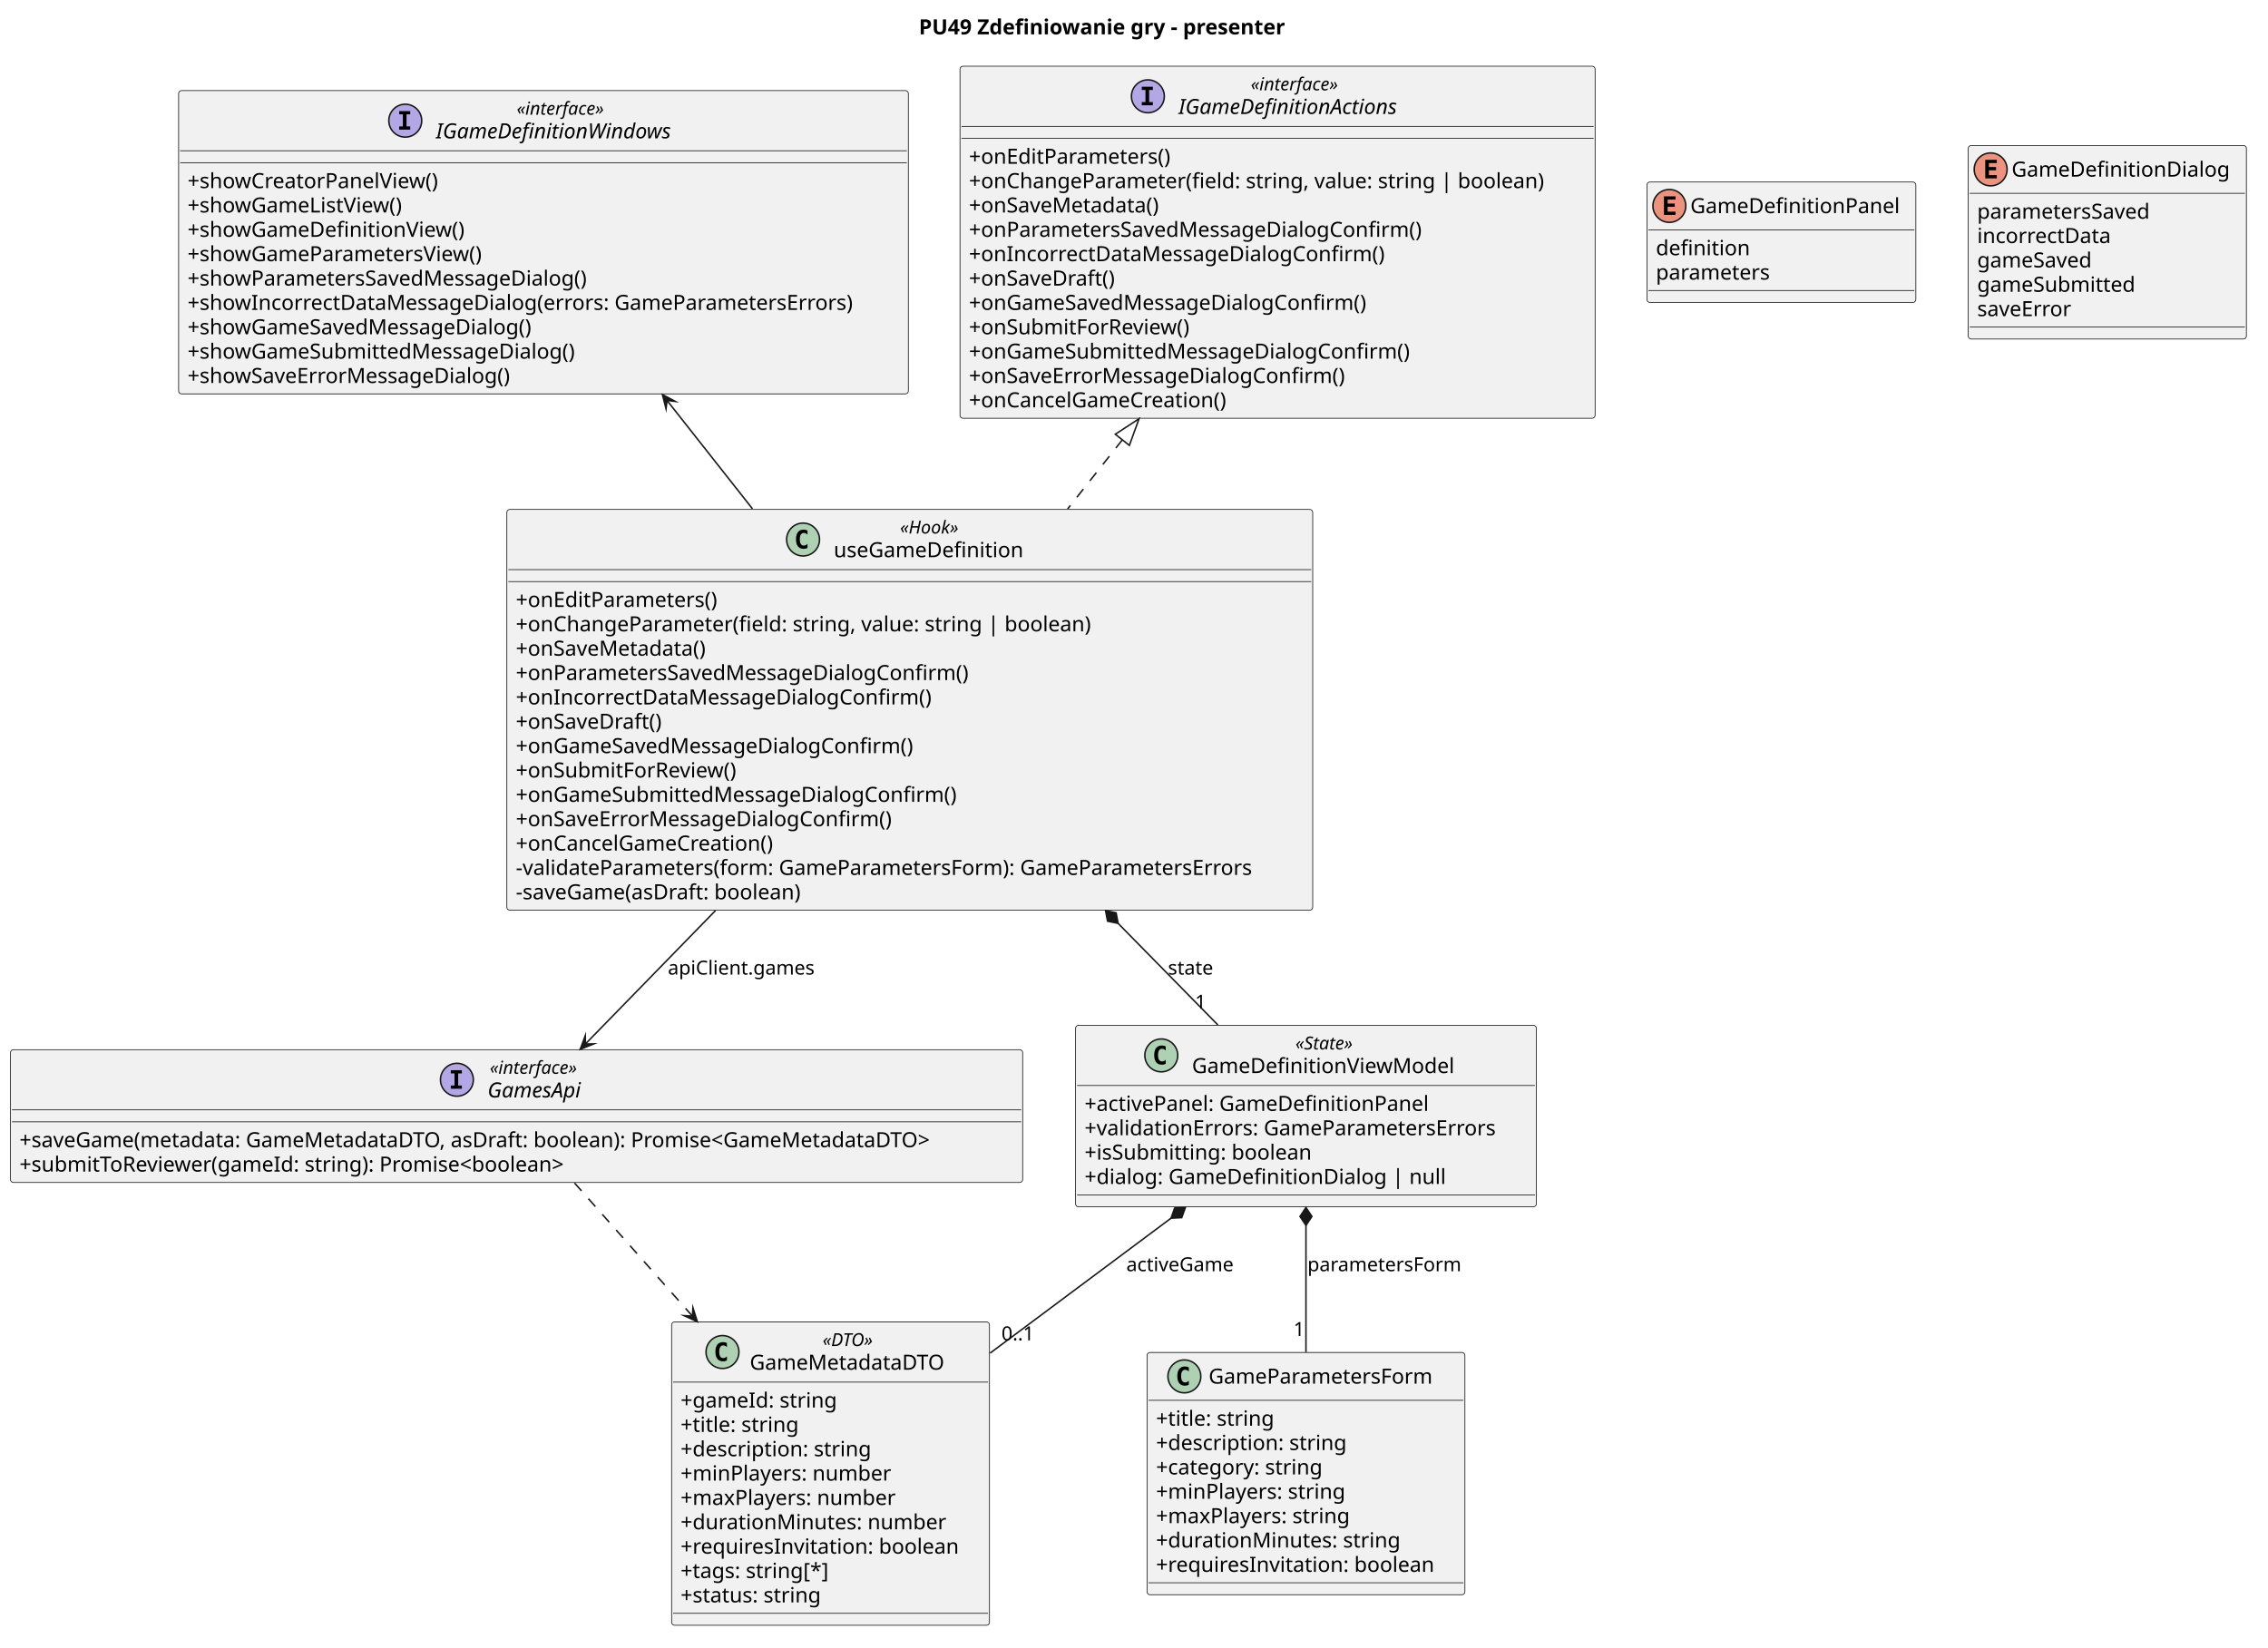
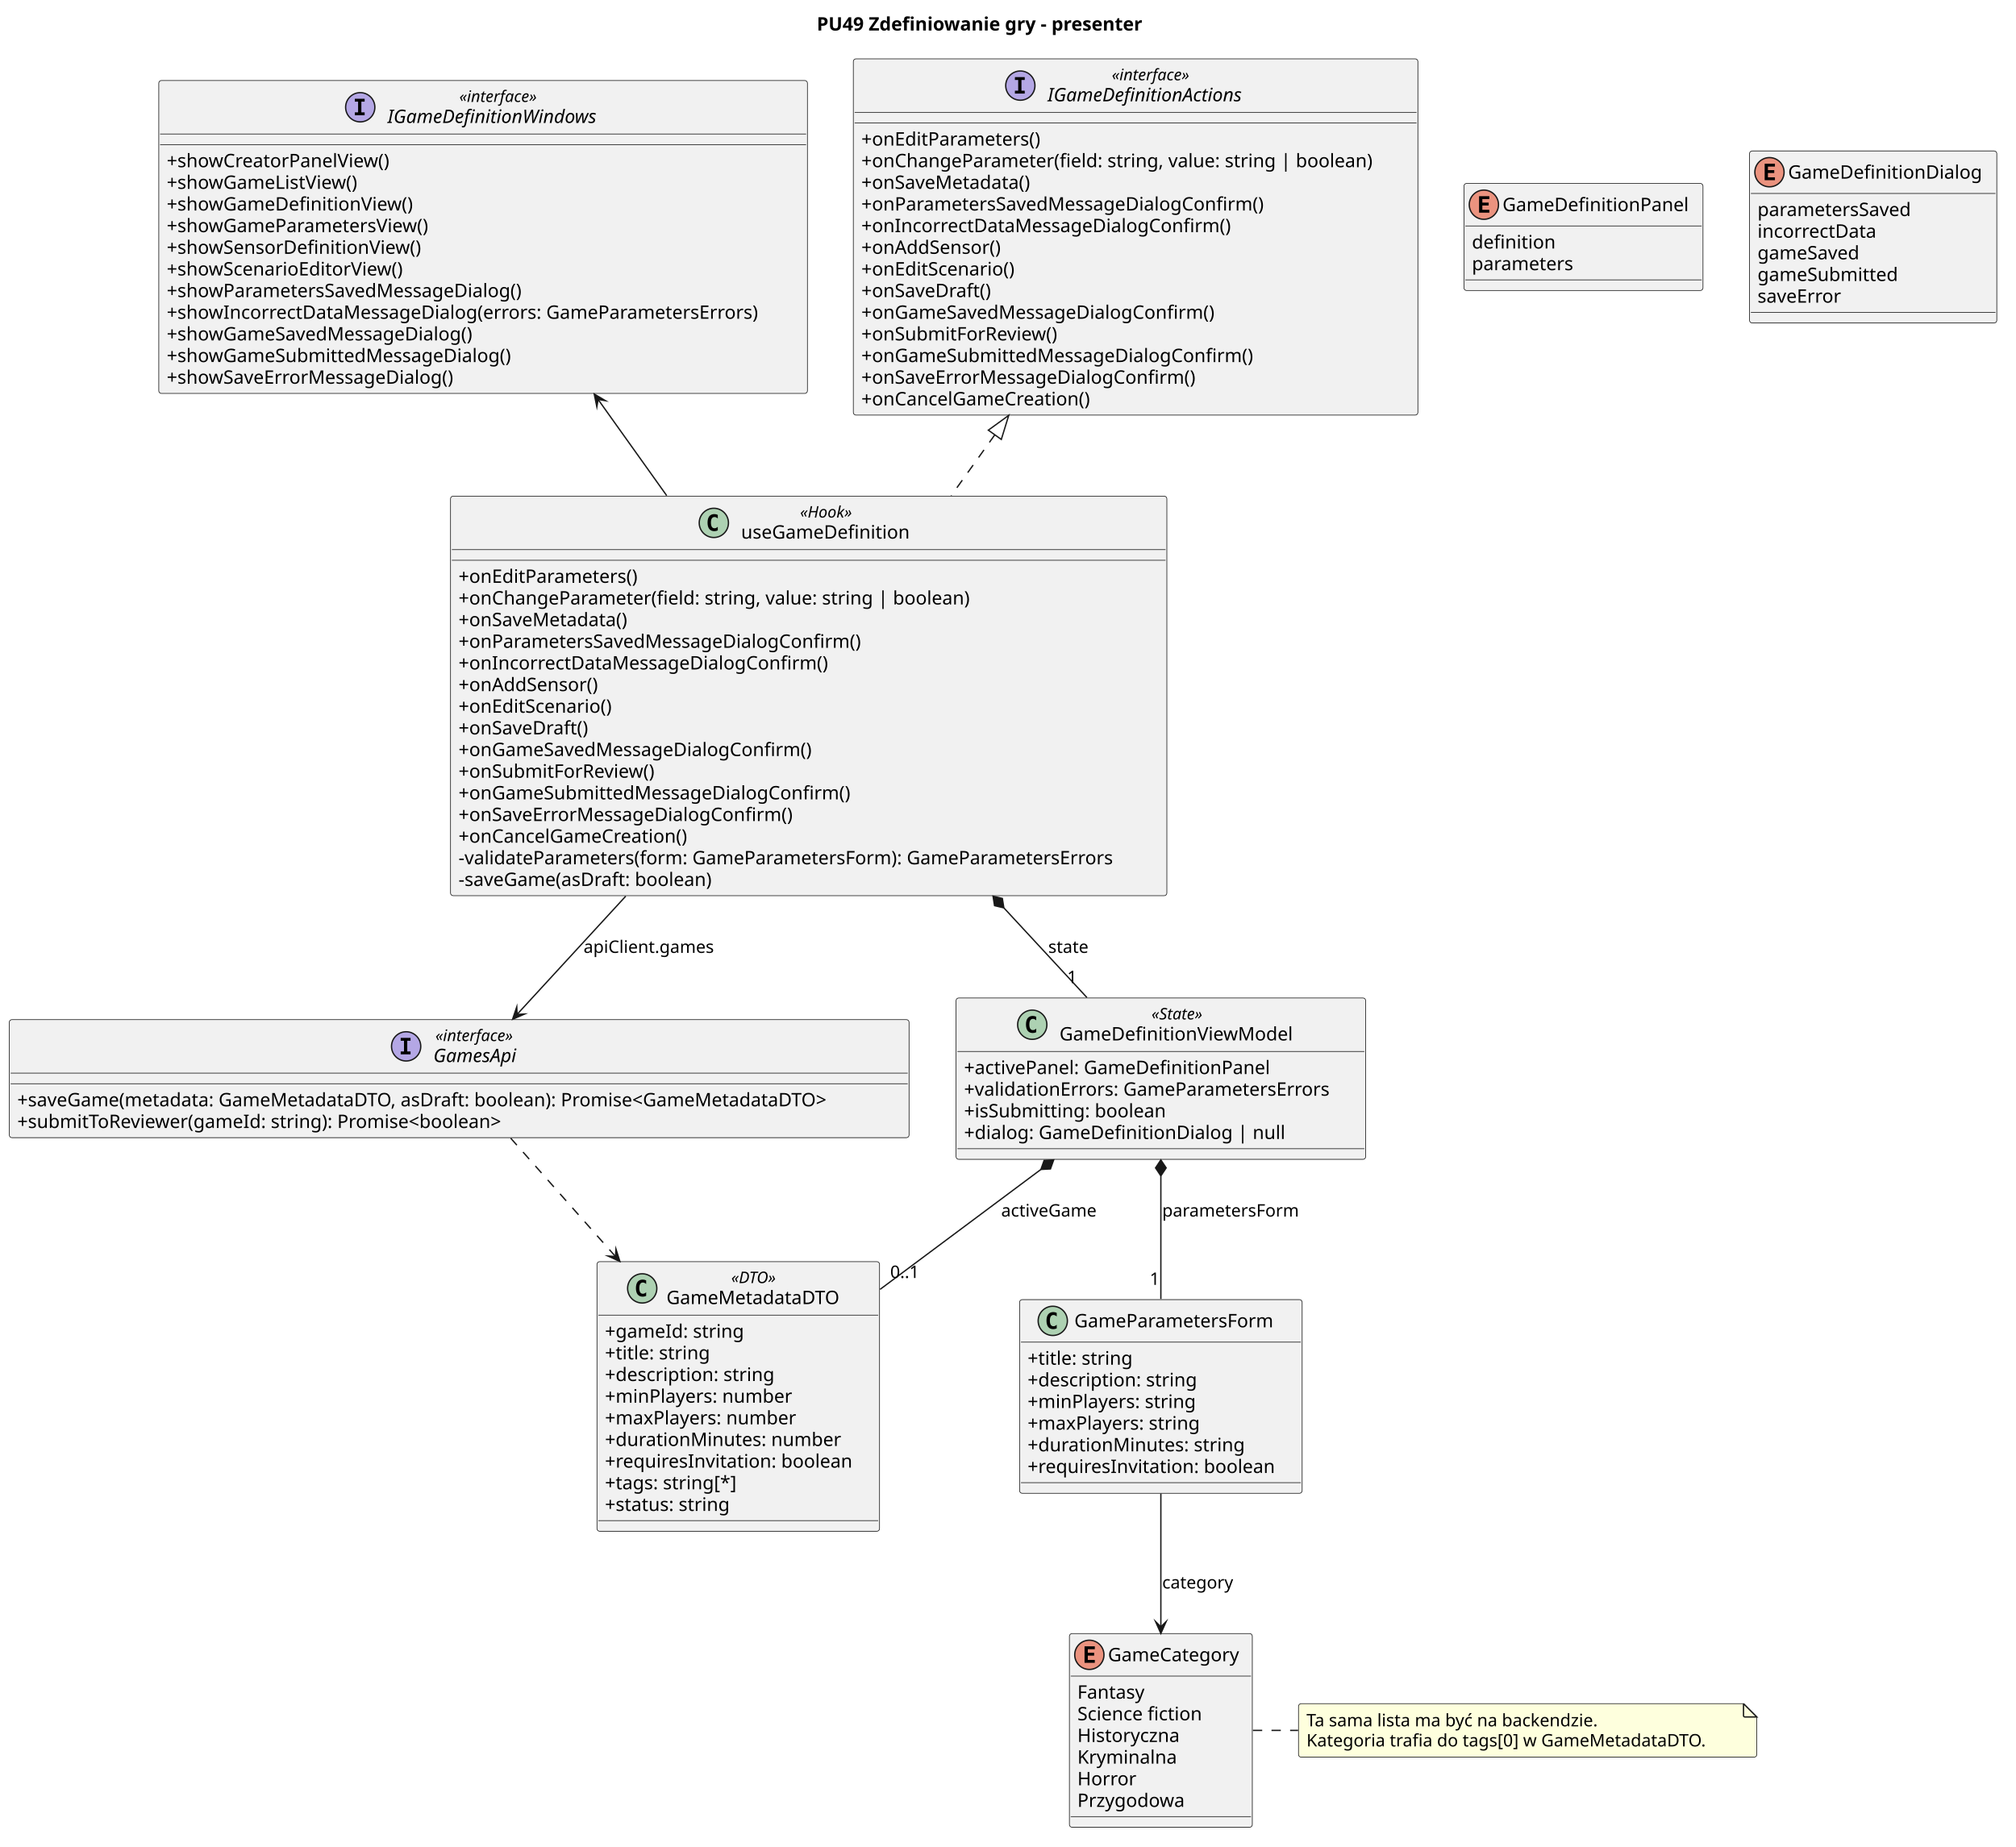
- <svg xmlns="http://www.w3.org/2000/svg" version="1.1" data-diagram-type="CLASS" style="width:1517px;height:1102px;background:#FFFFFF;" width="1517px" height="1102px" viewBox="0 0 1517 1102" zoomAndPan="magnify" preserveAspectRatio="none" contentStyleType="text/css">
+ <svg xmlns="http://www.w3.org/2000/svg" version="1.1" data-diagram-type="CLASS" style="width:1517px;height:1390px;background:#FFFFFF;" width="1517px" height="1390px" viewBox="0 0 1517 1390" zoomAndPan="magnify" preserveAspectRatio="none" contentStyleType="text/css">
  <defs />
  <g font-family="sans-serif" lengthAdjust="spacing">
    <g class="title" data-source-line="10">
      <text x="614.596" y="22.995" fill="#000" font-size="14" textLength="281.36" font-weight="700">PU49 Zdefiniowanie gry - presenter</text>
    </g>
    <g class="entity" data-qualified-name="useGameDefinition" id="ent0001" data-source-line="12">
-       <rect x="339.01" y="340.827" width="539.03" height="268.125" fill="#F1F1F1" style="stroke:#181818;stroke-width:0.5;" rx="2" ry="2" />
-       <ellipse cx="537.15" cy="360.96" rx="11" ry="11" fill="#ADD1B2" style="stroke:#181818;stroke-width:1;" />
-       <path d="M540.118,366.6 Q539.54,366.897 538.9,367.038 Q538.259,367.194 537.556,367.194 Q535.056,367.194 533.728,365.553 Q532.415,363.897 532.415,360.772 Q532.415,357.647 533.728,355.991 Q535.056,354.335 537.556,354.335 Q538.259,354.335 538.9,354.491 Q539.556,354.647 540.118,354.944 L540.118,357.663 Q539.493,357.085 538.9,356.819 Q538.306,356.538 537.681,356.538 Q536.337,356.538 535.65,357.616 Q534.962,358.678 534.962,360.772 Q534.962,362.866 535.65,363.944 Q536.337,365.007 537.681,365.007 Q538.306,365.007 538.9,364.741 Q539.493,364.46 540.118,363.882 L540.118,366.6 Z " fill="#000" />
-       <text x="602.041" y="356.966" fill="#000" font-size="12" textLength="45.469" font-style="italic">«Hook»</text>
-       <text x="557.65" y="372.791" fill="#000" font-size="14" textLength="134.251">useGameDefinition</text>
-       <line x1="340.01" y1="381.093" x2="877.04" y2="381.093" style="stroke:#181818;stroke-width:0.5;" />
-       <line x1="340.01" y1="389.093" x2="877.04" y2="389.093" style="stroke:#181818;stroke-width:0.5;" />
-       <text x="345.01" y="406.088" fill="#000" font-size="14" textLength="147.964">+onEditParameters()</text>
-       <text x="345.01" y="422.384" fill="#000" font-size="14" textLength="412.809">+onChangeParameter(field: string, value: string | boolean)</text>
-       <text x="345.01" y="438.681" fill="#000" font-size="14" textLength="140.752">+onSaveMetadata()</text>
-       <text x="345.01" y="454.978" fill="#000" font-size="14" textLength="325.479">+onParametersSavedMessageDialogConfirm()</text>
-       <text x="345.01" y="471.275" fill="#000" font-size="14" textLength="297.473">+onIncorrectDataMessageDialogConfirm()</text>
-       <text x="345.01" y="487.572" fill="#000" font-size="14" textLength="109.99">+onSaveDraft()</text>
-       <text x="345.01" y="503.869" fill="#000" font-size="14" textLength="286.398">+onGameSavedMessageDialogConfirm()</text>
-       <text x="345.01" y="520.166" fill="#000" font-size="14" textLength="162.709">+onSubmitForReview()</text>
-       <text x="345.01" y="536.463" fill="#000" font-size="14" textLength="315.8">+onGameSubmittedMessageDialogConfirm()</text>
-       <text x="345.01" y="552.759" fill="#000" font-size="14" textLength="270.512">+onSaveErrorMessageDialogConfirm()</text>
-       <text x="345.01" y="569.056" fill="#000" font-size="14" textLength="188.74">+onCancelGameCreation()</text>
-       <text x="345.01" y="585.353" fill="#000" font-size="14" textLength="527.03">-validateParameters(form: GameParametersForm): GameParametersErrors</text>
-       <text x="345.01" y="601.65" fill="#000" font-size="14" textLength="206.972">-saveGame(asDraft: boolean)</text>
-     </g>
-     <g class="entity" data-qualified-name="IGameDefinitionActions" id="ent0002" data-source-line="28">
-       <rect x="642.12" y="44.297" width="424.809" height="235.531" fill="#F1F1F1" style="stroke:#181818;stroke-width:0.5;" rx="2" ry="2" />
+       <rect x="339.01" y="373.427" width="539.03" height="300.719" fill="#F1F1F1" style="stroke:#181818;stroke-width:0.5;" rx="2" ry="2" />
+       <ellipse cx="537.15" cy="393.56" rx="11" ry="11" fill="#ADD1B2" style="stroke:#181818;stroke-width:1;" />
+       <path d="M540.118,399.2 Q539.54,399.497 538.9,399.638 Q538.259,399.794 537.556,399.794 Q535.056,399.794 533.728,398.153 Q532.415,396.497 532.415,393.372 Q532.415,390.247 533.728,388.591 Q535.056,386.935 537.556,386.935 Q538.259,386.935 538.9,387.091 Q539.556,387.247 540.118,387.544 L540.118,390.263 Q539.493,389.685 538.9,389.419 Q538.306,389.138 537.681,389.138 Q536.337,389.138 535.65,390.216 Q534.962,391.278 534.962,393.372 Q534.962,395.466 535.65,396.544 Q536.337,397.607 537.681,397.607 Q538.306,397.607 538.9,397.341 Q539.493,397.06 540.118,396.482 L540.118,399.2 Z " fill="#000" />
+       <text x="602.041" y="389.566" fill="#000" font-size="12" textLength="45.469" font-style="italic">«Hook»</text>
+       <text x="557.65" y="405.391" fill="#000" font-size="14" textLength="134.251">useGameDefinition</text>
+       <line x1="340.01" y1="413.693" x2="877.04" y2="413.693" style="stroke:#181818;stroke-width:0.5;" />
+       <line x1="340.01" y1="421.693" x2="877.04" y2="421.693" style="stroke:#181818;stroke-width:0.5;" />
+       <text x="345.01" y="438.688" fill="#000" font-size="14" textLength="147.964">+onEditParameters()</text>
+       <text x="345.01" y="454.984" fill="#000" font-size="14" textLength="412.809">+onChangeParameter(field: string, value: string | boolean)</text>
+       <text x="345.01" y="471.281" fill="#000" font-size="14" textLength="140.752">+onSaveMetadata()</text>
+       <text x="345.01" y="487.578" fill="#000" font-size="14" textLength="325.479">+onParametersSavedMessageDialogConfirm()</text>
+       <text x="345.01" y="503.875" fill="#000" font-size="14" textLength="297.473">+onIncorrectDataMessageDialogConfirm()</text>
+       <text x="345.01" y="520.172" fill="#000" font-size="14" textLength="115.432">+onAddSensor()</text>
+       <text x="345.01" y="536.469" fill="#000" font-size="14" textLength="128.064">+onEditScenario()</text>
+       <text x="345.01" y="552.766" fill="#000" font-size="14" textLength="109.99">+onSaveDraft()</text>
+       <text x="345.01" y="569.063" fill="#000" font-size="14" textLength="286.398">+onGameSavedMessageDialogConfirm()</text>
+       <text x="345.01" y="585.359" fill="#000" font-size="14" textLength="162.709">+onSubmitForReview()</text>
+       <text x="345.01" y="601.656" fill="#000" font-size="14" textLength="315.8">+onGameSubmittedMessageDialogConfirm()</text>
+       <text x="345.01" y="617.953" fill="#000" font-size="14" textLength="270.512">+onSaveErrorMessageDialogConfirm()</text>
+       <text x="345.01" y="634.25" fill="#000" font-size="14" textLength="188.74">+onCancelGameCreation()</text>
+       <text x="345.01" y="650.547" fill="#000" font-size="14" textLength="527.03">-validateParameters(form: GameParametersForm): GameParametersErrors</text>
+       <text x="345.01" y="666.844" fill="#000" font-size="14" textLength="206.972">-saveGame(asDraft: boolean)</text>
+     </g>
+     <g class="entity" data-qualified-name="IGameDefinitionActions" id="ent0002" data-source-line="30">
+       <rect x="642.12" y="44.297" width="424.809" height="268.125" fill="#F1F1F1" style="stroke:#181818;stroke-width:0.5;" rx="2" ry="2" />
      <ellipse cx="767.782" cy="64.43" rx="11" ry="11" fill="#B4A7E5" style="stroke:#181818;stroke-width:1;" />
      <path d="M763.703,60.195 L763.703,58.039 L771.094,58.039 L771.094,60.195 L768.625,60.195 L768.625,68.273 L771.094,68.273 L771.094,70.43 L763.703,70.43 L763.703,68.273 L766.172,68.273 L766.172,60.195 L763.703,60.195 Z " fill="#000" />
      <text x="836.608" y="60.436" fill="#000" font-size="12" textLength="68.332" font-style="italic">«interface»</text>
      <text x="788.282" y="76.261" fill="#000" font-size="14" textLength="164.985" font-style="italic">IGameDefinitionActions</text>
      <line x1="643.12" y1="84.563" x2="1065.929" y2="84.563" style="stroke:#181818;stroke-width:0.5;" />
      <line x1="643.12" y1="92.563" x2="1065.929" y2="92.563" style="stroke:#181818;stroke-width:0.5;" />
      <text x="648.12" y="109.558" fill="#000" font-size="14" textLength="147.964">+onEditParameters()</text>
      <text x="648.12" y="125.854" fill="#000" font-size="14" textLength="412.809">+onChangeParameter(field: string, value: string | boolean)</text>
      <text x="648.12" y="142.151" fill="#000" font-size="14" textLength="140.752">+onSaveMetadata()</text>
      <text x="648.12" y="158.448" fill="#000" font-size="14" textLength="325.479">+onParametersSavedMessageDialogConfirm()</text>
      <text x="648.12" y="174.745" fill="#000" font-size="14" textLength="297.473">+onIncorrectDataMessageDialogConfirm()</text>
-       <text x="648.12" y="191.042" fill="#000" font-size="14" textLength="109.99">+onSaveDraft()</text>
-       <text x="648.12" y="207.339" fill="#000" font-size="14" textLength="286.398">+onGameSavedMessageDialogConfirm()</text>
-       <text x="648.12" y="223.636" fill="#000" font-size="14" textLength="162.709">+onSubmitForReview()</text>
-       <text x="648.12" y="239.933" fill="#000" font-size="14" textLength="315.8">+onGameSubmittedMessageDialogConfirm()</text>
-       <text x="648.12" y="256.229" fill="#000" font-size="14" textLength="270.512">+onSaveErrorMessageDialogConfirm()</text>
-       <text x="648.12" y="272.526" fill="#000" font-size="14" textLength="188.74">+onCancelGameCreation()</text>
-     </g>
-     <g class="entity" data-qualified-name="IGameDefinitionWindows" id="ent0003" data-source-line="42">
-       <rect x="119.47" y="60.597" width="488.109" height="202.938" fill="#F1F1F1" style="stroke:#181818;stroke-width:0.5;" rx="2" ry="2" />
+       <text x="648.12" y="191.042" fill="#000" font-size="14" textLength="115.432">+onAddSensor()</text>
+       <text x="648.12" y="207.339" fill="#000" font-size="14" textLength="128.064">+onEditScenario()</text>
+       <text x="648.12" y="223.636" fill="#000" font-size="14" textLength="109.99">+onSaveDraft()</text>
+       <text x="648.12" y="239.933" fill="#000" font-size="14" textLength="286.398">+onGameSavedMessageDialogConfirm()</text>
+       <text x="648.12" y="256.229" fill="#000" font-size="14" textLength="162.709">+onSubmitForReview()</text>
+       <text x="648.12" y="272.526" fill="#000" font-size="14" textLength="315.8">+onGameSubmittedMessageDialogConfirm()</text>
+       <text x="648.12" y="288.823" fill="#000" font-size="14" textLength="270.512">+onSaveErrorMessageDialogConfirm()</text>
+       <text x="648.12" y="305.12" fill="#000" font-size="14" textLength="188.74">+onCancelGameCreation()</text>
+     </g>
+     <g class="entity" data-qualified-name="IGameDefinitionWindows" id="ent0003" data-source-line="46">
+       <rect x="119.47" y="60.597" width="488.109" height="235.531" fill="#F1F1F1" style="stroke:#181818;stroke-width:0.5;" rx="2" ry="2" />
      <ellipse cx="271.074" cy="80.73" rx="11" ry="11" fill="#B4A7E5" style="stroke:#181818;stroke-width:1;" />
      <path d="M266.996,76.495 L266.996,74.339 L274.387,74.339 L274.387,76.495 L271.918,76.495 L271.918,84.573 L274.387,84.573 L274.387,86.73 L266.996,86.73 L266.996,84.573 L269.465,84.573 L269.465,76.495 L266.996,76.495 Z " fill="#000" />
      <text x="345.609" y="76.736" fill="#000" font-size="12" textLength="68.332" font-style="italic">«interface»</text>
      <text x="291.574" y="92.561" fill="#000" font-size="14" textLength="176.401" font-style="italic">IGameDefinitionWindows</text>
      <line x1="120.47" y1="100.862" x2="606.579" y2="100.862" style="stroke:#181818;stroke-width:0.5;" />
      <line x1="120.47" y1="108.862" x2="606.579" y2="108.862" style="stroke:#181818;stroke-width:0.5;" />
      <text x="125.47" y="125.858" fill="#000" font-size="14" textLength="183.299">+showCreatorPanelView()</text>
      <text x="125.47" y="142.154" fill="#000" font-size="14" textLength="158.519">+showGameListView()</text>
      <text x="125.47" y="158.451" fill="#000" font-size="14" textLength="201.838">+showGameDefinitionView()</text>
      <text x="125.47" y="174.748" fill="#000" font-size="14" textLength="214.806">+showGameParametersView()</text>
-       <text x="125.47" y="191.045" fill="#000" font-size="14" textLength="288.798">+showParametersSavedMessageDialog()</text>
-       <text x="125.47" y="207.342" fill="#000" font-size="14" textLength="476.109">+showIncorrectDataMessageDialog(errors: GameParametersErrors)</text>
-       <text x="125.47" y="223.639" fill="#000" font-size="14" textLength="249.717">+showGameSavedMessageDialog()</text>
-       <text x="125.47" y="239.936" fill="#000" font-size="14" textLength="279.118">+showGameSubmittedMessageDialog()</text>
-       <text x="125.47" y="256.233" fill="#000" font-size="14" textLength="233.83">+showSaveErrorMessageDialog()</text>
-     </g>
-     <g class="entity" data-qualified-name="GamesApi" id="ent0004" data-source-line="54">
-       <rect x="7" y="702.257" width="677.048" height="88.859" fill="#F1F1F1" style="stroke:#181818;stroke-width:0.5;" rx="2" ry="2" />
-       <ellipse cx="305.611" cy="722.39" rx="11" ry="11" fill="#B4A7E5" style="stroke:#181818;stroke-width:1;" />
-       <path d="M301.533,718.155 L301.533,715.999 L308.923,715.999 L308.923,718.155 L306.455,718.155 L306.455,726.233 L308.923,726.233 L308.923,728.39 L301.533,728.39 L301.533,726.233 L304.001,726.233 L304.001,718.155 L301.533,718.155 Z " fill="#000" />
-       <text x="327.608" y="718.396" fill="#000" font-size="12" textLength="68.332" font-style="italic">«interface»</text>
-       <text x="326.111" y="734.221" fill="#000" font-size="14" textLength="71.326" font-style="italic">GamesApi</text>
-       <line x1="8" y1="742.523" x2="683.048" y2="742.523" style="stroke:#181818;stroke-width:0.5;" />
-       <line x1="8" y1="750.523" x2="683.048" y2="750.523" style="stroke:#181818;stroke-width:0.5;" />
-       <text x="13" y="767.518" fill="#000" font-size="14" textLength="665.048">+saveGame(metadata: GameMetadataDTO, asDraft: boolean): Promise&lt;GameMetadataDTO&gt;</text>
-       <text x="13" y="783.814" fill="#000" font-size="14" textLength="399.677">+submitToReviewer(gameId: string): Promise&lt;boolean&gt;</text>
-     </g>
-     <g class="entity" data-qualified-name="GameDefinitionViewModel" id="ent0005" data-source-line="59">
-       <rect x="719.42" y="685.957" width="308.208" height="121.453" fill="#F1F1F1" style="stroke:#181818;stroke-width:0.5;" rx="2" ry="2" />
-       <ellipse cx="776.756" cy="706.09" rx="11" ry="11" fill="#ADD1B2" style="stroke:#181818;stroke-width:1;" />
-       <path d="M779.725,711.73 Q779.147,712.027 778.506,712.168 Q777.866,712.324 777.163,712.324 Q774.663,712.324 773.335,710.683 Q772.022,709.027 772.022,705.902 Q772.022,702.777 773.335,701.121 Q774.663,699.465 777.163,699.465 Q777.866,699.465 778.506,699.621 Q779.163,699.777 779.725,700.074 L779.725,702.793 Q779.1,702.215 778.506,701.949 Q777.913,701.668 777.288,701.668 Q775.944,701.668 775.256,702.746 Q774.569,703.808 774.569,705.902 Q774.569,707.996 775.256,709.074 Q775.944,710.137 777.288,710.137 Q777.913,710.137 778.506,709.871 Q779.1,709.59 779.725,709.012 L779.725,711.73 Z " fill="#000" />
-       <text x="866.486" y="702.096" fill="#000" font-size="12" textLength="46.576" font-style="italic">«State»</text>
-       <text x="797.256" y="717.921" fill="#000" font-size="14" textLength="185.035">GameDefinitionViewModel</text>
-       <line x1="720.42" y1="726.223" x2="1026.628" y2="726.223" style="stroke:#181818;stroke-width:0.5;" />
-       <text x="725.42" y="743.218" fill="#000" font-size="14" textLength="249.717">+activePanel: GameDefinitionPanel</text>
-       <text x="725.42" y="759.514" fill="#000" font-size="14" textLength="296.208">+validationErrors: GameParametersErrors</text>
-       <text x="725.42" y="775.811" fill="#000" font-size="14" textLength="164.855">+isSubmitting: boolean</text>
-       <text x="725.42" y="792.108" fill="#000" font-size="14" textLength="256.799">+dialog: GameDefinitionDialog | null</text>
-       <line x1="720.42" y1="799.41" x2="1026.628" y2="799.41" style="stroke:#181818;stroke-width:0.5;" />
-     </g>
-     <g class="entity" data-qualified-name="GameDefinitionPanel" id="ent0006" data-source-line="66">
-       <rect x="1101.59" y="121.767" width="179.868" height="80.594" fill="#F1F1F1" style="stroke:#181818;stroke-width:0.5;" rx="2" ry="2" />
-       <ellipse cx="1116.59" cy="137.767" rx="11" ry="11" fill="#EB937F" style="stroke:#181818;stroke-width:1;" />
-       <path d="M1120.699,143.767 L1112.981,143.767 L1112.981,131.376 L1120.699,131.376 L1120.699,133.532 L1115.434,133.532 L1115.434,136.204 L1120.199,136.204 L1120.199,138.361 L1115.434,138.361 L1115.434,141.611 L1120.699,141.611 L1120.699,143.767 Z " fill="#000" />
-       <text x="1130.59" y="142.614" fill="#000" font-size="14" textLength="147.868">GameDefinitionPanel</text>
-       <line x1="1102.59" y1="153.767" x2="1280.458" y2="153.767" style="stroke:#181818;stroke-width:0.5;" />
-       <text x="1107.59" y="170.762" fill="#000" font-size="14" textLength="65.898">definition</text>
-       <text x="1107.59" y="187.059" fill="#000" font-size="14" textLength="81.204">parameters</text>
-       <line x1="1102.59" y1="194.361" x2="1280.458" y2="194.361" style="stroke:#181818;stroke-width:0.5;" />
-     </g>
-     <g class="entity" data-qualified-name="GameDefinitionDialog" id="ent0007" data-source-line="71">
-       <rect x="1316.49" y="97.327" width="186.062" height="129.484" fill="#F1F1F1" style="stroke:#181818;stroke-width:0.5;" rx="2" ry="2" />
-       <ellipse cx="1331.49" cy="113.327" rx="11" ry="11" fill="#EB937F" style="stroke:#181818;stroke-width:1;" />
-       <path d="M1335.599,119.327 L1327.881,119.327 L1327.881,106.936 L1335.599,106.936 L1335.599,109.092 L1330.334,109.092 L1330.334,111.764 L1335.099,111.764 L1335.099,113.921 L1330.334,113.921 L1330.334,117.171 L1335.599,117.171 L1335.599,119.327 Z " fill="#000" />
-       <text x="1345.49" y="118.174" fill="#000" font-size="14" textLength="154.062">GameDefinitionDialog</text>
-       <line x1="1317.49" y1="129.327" x2="1501.552" y2="129.327" style="stroke:#181818;stroke-width:0.5;" />
-       <text x="1322.49" y="146.322" fill="#000" font-size="14" textLength="124.455">parametersSaved</text>
-       <text x="1322.49" y="162.619" fill="#000" font-size="14" textLength="95.765">incorrectData</text>
-       <text x="1322.49" y="178.916" fill="#000" font-size="14" textLength="82.968">gameSaved</text>
-       <text x="1322.49" y="195.213" fill="#000" font-size="14" textLength="112.369">gameSubmitted</text>
-       <text x="1322.49" y="211.509" fill="#000" font-size="14" textLength="67.45">saveError</text>
-       <line x1="1317.49" y1="218.811" x2="1501.552" y2="218.811" style="stroke:#181818;stroke-width:0.5;" />
-     </g>
-     <g class="entity" data-qualified-name="GameParametersForm" id="ent0008" data-source-line="79">
-       <rect x="767.22" y="904.837" width="212.614" height="162.078" fill="#F1F1F1" style="stroke:#181818;stroke-width:0.5;" rx="2" ry="2" />
-       <ellipse cx="792.194" cy="920.837" rx="11" ry="11" fill="#ADD1B2" style="stroke:#181818;stroke-width:1;" />
-       <path d="M795.163,926.478 Q794.584,926.774 793.944,926.915 Q793.303,927.071 792.6,927.071 Q790.1,927.071 788.772,925.431 Q787.459,923.774 787.459,920.649 Q787.459,917.524 788.772,915.868 Q790.1,914.212 792.6,914.212 Q793.303,914.212 793.944,914.368 Q794.6,914.524 795.163,914.821 L795.163,917.54 Q794.538,916.962 793.944,916.696 Q793.35,916.415 792.725,916.415 Q791.381,916.415 790.694,917.493 Q790.006,918.556 790.006,920.649 Q790.006,922.743 790.694,923.821 Q791.381,924.884 792.725,924.884 Q793.35,924.884 793.944,924.618 Q794.538,924.337 795.163,923.759 L795.163,926.478 Z " fill="#000" />
-       <text x="808.41" y="925.684" fill="#000" font-size="14" textLength="158.45">GameParametersForm</text>
-       <line x1="768.22" y1="936.837" x2="978.834" y2="936.837" style="stroke:#181818;stroke-width:0.5;" />
-       <text x="773.22" y="953.832" fill="#000" font-size="14" textLength="88.457">+title: string</text>
-       <text x="773.22" y="970.129" fill="#000" font-size="14" textLength="138.927">+description: string</text>
-       <text x="773.22" y="986.426" fill="#000" font-size="14" textLength="122.958">+category: string</text>
-       <text x="773.22" y="1002.723" fill="#000" font-size="14" textLength="138.346">+minPlayers: string</text>
-       <text x="773.22" y="1019.019" fill="#000" font-size="14" textLength="142.447">+maxPlayers: string</text>
-       <text x="773.22" y="1035.316" fill="#000" font-size="14" textLength="175.109">+durationMinutes: string</text>
-       <text x="773.22" y="1051.613" fill="#000" font-size="14" textLength="200.614">+requiresInvitation: boolean</text>
-       <line x1="768.22" y1="1058.915" x2="978.834" y2="1058.915" style="stroke:#181818;stroke-width:0.5;" />
-     </g>
-     <g class="entity" data-qualified-name="GameMetadataDTO" id="ent0009" data-source-line="89">
-       <rect x="449.22" y="884.407" width="212.614" height="202.938" fill="#F1F1F1" style="stroke:#181818;stroke-width:0.5;" rx="2" ry="2" />
-       <ellipse cx="483.25" cy="904.54" rx="11" ry="11" fill="#ADD1B2" style="stroke:#181818;stroke-width:1;" />
-       <path d="M486.219,910.18 Q485.641,910.477 485,910.618 Q484.359,910.774 483.656,910.774 Q481.156,910.774 479.828,909.133 Q478.516,907.477 478.516,904.352 Q478.516,901.227 479.828,899.571 Q481.156,897.915 483.656,897.915 Q484.359,897.915 485,898.071 Q485.656,898.227 486.219,898.524 L486.219,901.243 Q485.594,900.665 485,900.399 Q484.406,900.118 483.781,900.118 Q482.438,900.118 481.75,901.196 Q481.063,902.258 481.063,904.352 Q481.063,906.446 481.75,907.524 Q482.438,908.587 483.781,908.587 Q484.406,908.587 485,908.321 Q485.594,908.04 486.219,907.462 L486.219,910.18 Z " fill="#000" />
-       <text x="550.228" y="900.546" fill="#000" font-size="12" textLength="40.828" font-style="italic">«DTO»</text>
-       <text x="501.479" y="916.371" fill="#000" font-size="14" textLength="138.325">GameMetadataDTO</text>
-       <line x1="450.22" y1="924.672" x2="660.834" y2="924.672" style="stroke:#181818;stroke-width:0.5;" />
-       <text x="455.22" y="941.668" fill="#000" font-size="14" textLength="113.818">+gameId: string</text>
-       <text x="455.22" y="957.964" fill="#000" font-size="14" textLength="88.457">+title: string</text>
-       <text x="455.22" y="974.261" fill="#000" font-size="14" textLength="138.927">+description: string</text>
-       <text x="455.22" y="990.558" fill="#000" font-size="14" textLength="152.797">+minPlayers: number</text>
-       <text x="455.22" y="1006.855" fill="#000" font-size="14" textLength="156.898">+maxPlayers: number</text>
-       <text x="455.22" y="1023.152" fill="#000" font-size="14" textLength="189.561">+durationMinutes: number</text>
-       <text x="455.22" y="1039.449" fill="#000" font-size="14" textLength="200.614">+requiresInvitation: boolean</text>
-       <text x="455.22" y="1055.746" fill="#000" font-size="14" textLength="109.259">+tags: string[*]</text>
-       <text x="455.22" y="1072.043" fill="#000" font-size="14" textLength="104.104">+status: string</text>
-       <line x1="450.22" y1="1079.344" x2="660.834" y2="1079.344" style="stroke:#181818;stroke-width:0.5;" />
-     </g>
-     <g class="link" data-entity-1="ent0002" data-entity-2="ent0001" id="lnk11" data-source-line="101" data-link-type="extension">
-       <path d="M750.7,294.252 C735.11,313.952 729.99,320.417 714.1,340.497" style="stroke:#181818;stroke-width:1;stroke-dasharray:7,7;" fill="none" id="IGameDefinitionActions-backto-useGameDefinition" codeLine="101" />
-       <polygon points="761.87,280.137,745.995,290.528,755.405,297.975,761.87,280.137" fill="none" style="stroke:#181818;stroke-width:1;stroke-linejoin:miter;stroke-miterlimit:10;" />
-     </g>
-     <g class="link" data-entity-1="ent0003" data-entity-2="ent0001" id="lnk13" data-source-line="102" data-link-type="dependency">
-       <path d="M446.165,267.914 C465.375,292.284 483.11,314.777 503.29,340.387" style="stroke:#181818;stroke-width:1;" fill="none" id="IGameDefinitionWindows-backto-useGameDefinition" codeLine="102" />
-       <polygon points="443.07,263.987,445.5,273.531,446.165,267.914,451.783,268.579,443.07,263.987" fill="#181818" style="stroke:#181818;stroke-width:1;stroke-linejoin:miter;stroke-miterlimit:10;" />
-     </g>
-     <g class="link" data-entity-1="ent0001" data-entity-2="ent0004" id="lnk14" data-source-line="103" data-link-type="dependency">
-       <path d="M478.56,609.207 C445.82,642.797 416.44,672.926 391.57,698.446" style="stroke:#181818;stroke-width:1;" fill="none" id="useGameDefinition-to-GamesApi" codeLine="103" />
-       <polygon points="388.08,702.027,397.226,698.373,391.57,698.446,391.497,692.79,388.08,702.027" fill="#181818" style="stroke:#181818;stroke-width:1;stroke-linejoin:miter;stroke-miterlimit:10;" />
-       <text x="446.73" y="652.024" fill="#000" font-size="13" textLength="105.25">apiClient.games</text>
-     </g>
-     <g class="link" data-entity-1="ent0001" data-entity-2="ent0005" id="lnk15" data-source-line="104" data-link-type="composition">
-       <path d="M747.878,617.768 C774.218,644.588 792.23,662.927 814.57,685.667" style="stroke:#181818;stroke-width:1;" fill="none" id="useGameDefinition-backto-GameDefinitionViewModel" codeLine="104" />
-       <polygon points="739.47,609.207,740.82,616.29,747.878,617.768,746.528,610.685,739.47,609.207" fill="#181818" style="stroke:#181818;stroke-width:1;stroke-linejoin:miter;stroke-miterlimit:10;" />
-       <text x="781.24" y="652.024" fill="#000" font-size="13" textLength="32.932">state</text>
-       <text x="799.307" y="674.819" fill="#000" font-size="13">1</text>
-     </g>
-     <g class="link" data-entity-1="ent0005" data-entity-2="ent0008" id="lnk16" data-source-line="106" data-link-type="composition">
-       <path d="M873.52,819.847 C873.52,849.217 873.52,872.957 873.52,904.627" style="stroke:#181818;stroke-width:1;" fill="none" id="GameDefinitionViewModel-backto-GameParametersForm" codeLine="106" />
-       <polygon points="873.52,807.847,869.52,813.847,873.52,819.847,877.52,813.847,873.52,807.847" fill="#181818" style="stroke:#181818;stroke-width:1;stroke-linejoin:miter;stroke-miterlimit:10;" />
-       <text x="874.52" y="850.474" fill="#000" font-size="13" textLength="108.843">parametersForm</text>
-       <text x="865.175" y="893.795" fill="#000" font-size="13">1</text>
-     </g>
-     <g class="link" data-entity-1="ent0005" data-entity-2="ent0009" id="lnk17" data-source-line="107" data-link-type="composition">
-       <path d="M783.25,815.02 C743.59,844.59 704.89,873.467 662.23,905.287" style="stroke:#181818;stroke-width:1;" fill="none" id="GameDefinitionViewModel-backto-GameMetadataDTO" codeLine="107" />
-       <polygon points="792.87,807.847,785.669,808.226,783.25,815.02,790.451,814.64,792.87,807.847" fill="#181818" style="stroke:#181818;stroke-width:1;stroke-linejoin:miter;stroke-miterlimit:10;" />
-       <text x="753.36" y="850.474" fill="#000" font-size="13" textLength="78.216">activeGame</text>
-       <text x="669.86" y="896.715" fill="#000" font-size="13" textLength="24.807">0..1</text>
-     </g>
-     <g class="link" data-entity-1="ent0004" data-entity-2="ent0009" id="lnk18" data-source-line="108" data-link-type="dependency">
-       <path d="M384.29,791.467 C407.4,817.567 434.425,848.104 463.145,880.534" style="stroke:#181818;stroke-width:1;stroke-dasharray:7,7;" fill="none" id="GamesApi-to-GameMetadataDTO" codeLine="108" />
-       <polygon points="466.46,884.277,463.488,874.887,463.145,880.534,457.499,880.191,466.46,884.277" fill="#181818" style="stroke:#181818;stroke-width:1;stroke-linejoin:miter;stroke-miterlimit:10;" />
+       <text x="125.47" y="191.045" fill="#000" font-size="14" textLength="208.147">+showSensorDefinitionView()</text>
+       <text x="125.47" y="207.342" fill="#000" font-size="14" textLength="194.66">+showScenarioEditorView()</text>
+       <text x="125.47" y="223.639" fill="#000" font-size="14" textLength="288.798">+showParametersSavedMessageDialog()</text>
+       <text x="125.47" y="239.936" fill="#000" font-size="14" textLength="476.109">+showIncorrectDataMessageDialog(errors: GameParametersErrors)</text>
+       <text x="125.47" y="256.233" fill="#000" font-size="14" textLength="249.717">+showGameSavedMessageDialog()</text>
+       <text x="125.47" y="272.529" fill="#000" font-size="14" textLength="279.118">+showGameSubmittedMessageDialog()</text>
+       <text x="125.47" y="288.826" fill="#000" font-size="14" textLength="233.83">+showSaveErrorMessageDialog()</text>
+     </g>
+     <g class="entity" data-qualified-name="GamesApi" id="ent0004" data-source-line="60">
+       <rect x="7" y="767.437" width="677.048" height="88.859" fill="#F1F1F1" style="stroke:#181818;stroke-width:0.5;" rx="2" ry="2" />
+       <ellipse cx="305.611" cy="787.57" rx="11" ry="11" fill="#B4A7E5" style="stroke:#181818;stroke-width:1;" />
+       <path d="M301.533,783.335 L301.533,781.179 L308.923,781.179 L308.923,783.335 L306.455,783.335 L306.455,791.413 L308.923,791.413 L308.923,793.57 L301.533,793.57 L301.533,791.413 L304.001,791.413 L304.001,783.335 L301.533,783.335 Z " fill="#000" />
+       <text x="327.608" y="783.576" fill="#000" font-size="12" textLength="68.332" font-style="italic">«interface»</text>
+       <text x="326.111" y="799.401" fill="#000" font-size="14" textLength="71.326" font-style="italic">GamesApi</text>
+       <line x1="8" y1="807.703" x2="683.048" y2="807.703" style="stroke:#181818;stroke-width:0.5;" />
+       <line x1="8" y1="815.703" x2="683.048" y2="815.703" style="stroke:#181818;stroke-width:0.5;" />
+       <text x="13" y="832.698" fill="#000" font-size="14" textLength="665.048">+saveGame(metadata: GameMetadataDTO, asDraft: boolean): Promise&lt;GameMetadataDTO&gt;</text>
+       <text x="13" y="848.994" fill="#000" font-size="14" textLength="399.677">+submitToReviewer(gameId: string): Promise&lt;boolean&gt;</text>
+     </g>
+     <g class="entity" data-qualified-name="GameDefinitionViewModel" id="ent0005" data-source-line="65">
+       <rect x="719.42" y="751.147" width="308.208" height="121.453" fill="#F1F1F1" style="stroke:#181818;stroke-width:0.5;" rx="2" ry="2" />
+       <ellipse cx="776.756" cy="771.28" rx="11" ry="11" fill="#ADD1B2" style="stroke:#181818;stroke-width:1;" />
+       <path d="M779.725,776.92 Q779.147,777.217 778.506,777.358 Q777.866,777.514 777.163,777.514 Q774.663,777.514 773.335,775.873 Q772.022,774.217 772.022,771.092 Q772.022,767.967 773.335,766.311 Q774.663,764.655 777.163,764.655 Q777.866,764.655 778.506,764.811 Q779.163,764.967 779.725,765.264 L779.725,767.983 Q779.1,767.405 778.506,767.139 Q777.913,766.858 777.288,766.858 Q775.944,766.858 775.256,767.936 Q774.569,768.998 774.569,771.092 Q774.569,773.186 775.256,774.264 Q775.944,775.327 777.288,775.327 Q777.913,775.327 778.506,775.061 Q779.1,774.78 779.725,774.202 L779.725,776.92 Z " fill="#000" />
+       <text x="866.486" y="767.286" fill="#000" font-size="12" textLength="46.576" font-style="italic">«State»</text>
+       <text x="797.256" y="783.111" fill="#000" font-size="14" textLength="185.035">GameDefinitionViewModel</text>
+       <line x1="720.42" y1="791.413" x2="1026.628" y2="791.413" style="stroke:#181818;stroke-width:0.5;" />
+       <text x="725.42" y="808.408" fill="#000" font-size="14" textLength="249.717">+activePanel: GameDefinitionPanel</text>
+       <text x="725.42" y="824.704" fill="#000" font-size="14" textLength="296.208">+validationErrors: GameParametersErrors</text>
+       <text x="725.42" y="841.001" fill="#000" font-size="14" textLength="164.855">+isSubmitting: boolean</text>
+       <text x="725.42" y="857.298" fill="#000" font-size="14" textLength="256.799">+dialog: GameDefinitionDialog | null</text>
+       <line x1="720.42" y1="864.6" x2="1026.628" y2="864.6" style="stroke:#181818;stroke-width:0.5;" />
+     </g>
+     <g class="entity" data-qualified-name="GameDefinitionPanel" id="ent0006" data-source-line="72">
+       <rect x="1101.59" y="138.067" width="179.868" height="80.594" fill="#F1F1F1" style="stroke:#181818;stroke-width:0.5;" rx="2" ry="2" />
+       <ellipse cx="1116.59" cy="154.067" rx="11" ry="11" fill="#EB937F" style="stroke:#181818;stroke-width:1;" />
+       <path d="M1120.699,160.067 L1112.981,160.067 L1112.981,147.676 L1120.699,147.676 L1120.699,149.832 L1115.434,149.832 L1115.434,152.504 L1120.199,152.504 L1120.199,154.661 L1115.434,154.661 L1115.434,157.911 L1120.699,157.911 L1120.699,160.067 Z " fill="#000" />
+       <text x="1130.59" y="158.914" fill="#000" font-size="14" textLength="147.868">GameDefinitionPanel</text>
+       <line x1="1102.59" y1="170.067" x2="1280.458" y2="170.067" style="stroke:#181818;stroke-width:0.5;" />
+       <text x="1107.59" y="187.062" fill="#000" font-size="14" textLength="65.898">definition</text>
+       <text x="1107.59" y="203.359" fill="#000" font-size="14" textLength="81.204">parameters</text>
+       <line x1="1102.59" y1="210.661" x2="1280.458" y2="210.661" style="stroke:#181818;stroke-width:0.5;" />
+     </g>
+     <g class="entity" data-qualified-name="GameDefinitionDialog" id="ent0007" data-source-line="77">
+       <rect x="1316.49" y="113.617" width="186.062" height="129.484" fill="#F1F1F1" style="stroke:#181818;stroke-width:0.5;" rx="2" ry="2" />
+       <ellipse cx="1331.49" cy="129.617" rx="11" ry="11" fill="#EB937F" style="stroke:#181818;stroke-width:1;" />
+       <path d="M1335.599,135.617 L1327.881,135.617 L1327.881,123.226 L1335.599,123.226 L1335.599,125.382 L1330.334,125.382 L1330.334,128.054 L1335.099,128.054 L1335.099,130.211 L1330.334,130.211 L1330.334,133.461 L1335.599,133.461 L1335.599,135.617 Z " fill="#000" />
+       <text x="1345.49" y="134.464" fill="#000" font-size="14" textLength="154.062">GameDefinitionDialog</text>
+       <line x1="1317.49" y1="145.617" x2="1501.552" y2="145.617" style="stroke:#181818;stroke-width:0.5;" />
+       <text x="1322.49" y="162.612" fill="#000" font-size="14" textLength="124.455">parametersSaved</text>
+       <text x="1322.49" y="178.909" fill="#000" font-size="14" textLength="95.765">incorrectData</text>
+       <text x="1322.49" y="195.206" fill="#000" font-size="14" textLength="82.968">gameSaved</text>
+       <text x="1322.49" y="211.503" fill="#000" font-size="14" textLength="112.369">gameSubmitted</text>
+       <text x="1322.49" y="227.799" fill="#000" font-size="14" textLength="67.45">saveError</text>
+       <line x1="1317.49" y1="235.101" x2="1501.552" y2="235.101" style="stroke:#181818;stroke-width:0.5;" />
+     </g>
+     <g class="entity" data-qualified-name="GameParametersForm" id="ent0008" data-source-line="85">
+       <rect x="767.22" y="978.177" width="212.614" height="145.781" fill="#F1F1F1" style="stroke:#181818;stroke-width:0.5;" rx="2" ry="2" />
+       <ellipse cx="792.194" cy="994.177" rx="11" ry="11" fill="#ADD1B2" style="stroke:#181818;stroke-width:1;" />
+       <path d="M795.163,999.818 Q794.584,1000.114 793.944,1000.255 Q793.303,1000.411 792.6,1000.411 Q790.1,1000.411 788.772,998.771 Q787.459,997.114 787.459,993.989 Q787.459,990.864 788.772,989.208 Q790.1,987.552 792.6,987.552 Q793.303,987.552 793.944,987.708 Q794.6,987.864 795.163,988.161 L795.163,990.88 Q794.538,990.302 793.944,990.036 Q793.35,989.755 792.725,989.755 Q791.381,989.755 790.694,990.833 Q790.006,991.896 790.006,993.989 Q790.006,996.083 790.694,997.161 Q791.381,998.224 792.725,998.224 Q793.35,998.224 793.944,997.958 Q794.538,997.677 795.163,997.099 L795.163,999.818 Z " fill="#000" />
+       <text x="808.41" y="999.024" fill="#000" font-size="14" textLength="158.45">GameParametersForm</text>
+       <line x1="768.22" y1="1010.177" x2="978.834" y2="1010.177" style="stroke:#181818;stroke-width:0.5;" />
+       <text x="773.22" y="1027.172" fill="#000" font-size="14" textLength="88.457">+title: string</text>
+       <text x="773.22" y="1043.469" fill="#000" font-size="14" textLength="138.927">+description: string</text>
+       <text x="773.22" y="1059.766" fill="#000" font-size="14" textLength="138.346">+minPlayers: string</text>
+       <text x="773.22" y="1076.063" fill="#000" font-size="14" textLength="142.447">+maxPlayers: string</text>
+       <text x="773.22" y="1092.359" fill="#000" font-size="14" textLength="175.109">+durationMinutes: string</text>
+       <text x="773.22" y="1108.656" fill="#000" font-size="14" textLength="200.614">+requiresInvitation: boolean</text>
+       <line x1="768.22" y1="1115.958" x2="978.834" y2="1115.958" style="stroke:#181818;stroke-width:0.5;" />
+     </g>
+     <g class="entity" data-qualified-name="GameCategory" id="ent0009" data-source-line="94">
+       <rect x="804.71" y="1229.537" width="137.629" height="145.781" fill="#F1F1F1" style="stroke:#181818;stroke-width:0.5;" rx="2" ry="2" />
+       <ellipse cx="819.71" cy="1245.537" rx="11" ry="11" fill="#EB937F" style="stroke:#181818;stroke-width:1;" />
+       <path d="M823.819,1251.537 L816.101,1251.537 L816.101,1239.146 L823.819,1239.146 L823.819,1241.303 L818.554,1241.303 L818.554,1243.974 L823.319,1243.974 L823.319,1246.131 L818.554,1246.131 L818.554,1249.381 L823.819,1249.381 L823.819,1251.537 Z " fill="#000" />
+       <text x="833.71" y="1250.384" fill="#000" font-size="14" textLength="105.629">GameCategory</text>
+       <line x1="805.71" y1="1261.537" x2="941.339" y2="1261.537" style="stroke:#181818;stroke-width:0.5;" />
+       <text x="810.71" y="1278.532" fill="#000" font-size="14" textLength="55.152">Fantasy</text>
+       <text x="810.71" y="1294.829" fill="#000" font-size="14" textLength="102.054">Science fiction</text>
+       <text x="810.71" y="1311.126" fill="#000" font-size="14" textLength="82.305">Historyczna</text>
+       <text x="810.71" y="1327.423" fill="#000" font-size="14" textLength="79.543">Kryminalna</text>
+       <text x="810.71" y="1343.719" fill="#000" font-size="14" textLength="44.926">Horror</text>
+       <text x="810.71" y="1360.016" fill="#000" font-size="14" textLength="84.766">Przygodowa</text>
+       <line x1="805.71" y1="1367.318" x2="941.339" y2="1367.318" style="stroke:#181818;stroke-width:0.5;" />
+     </g>
+     <g class="entity" data-qualified-name="GameMetadataDTO" id="ent0010" data-source-line="103">
+       <rect x="449.22" y="949.597" width="212.614" height="202.938" fill="#F1F1F1" style="stroke:#181818;stroke-width:0.5;" rx="2" ry="2" />
+       <ellipse cx="483.25" cy="969.73" rx="11" ry="11" fill="#ADD1B2" style="stroke:#181818;stroke-width:1;" />
+       <path d="M486.219,975.37 Q485.641,975.667 485,975.808 Q484.359,975.964 483.656,975.964 Q481.156,975.964 479.828,974.323 Q478.516,972.667 478.516,969.542 Q478.516,966.417 479.828,964.761 Q481.156,963.105 483.656,963.105 Q484.359,963.105 485,963.261 Q485.656,963.417 486.219,963.714 L486.219,966.433 Q485.594,965.855 485,965.589 Q484.406,965.308 483.781,965.308 Q482.438,965.308 481.75,966.386 Q481.063,967.448 481.063,969.542 Q481.063,971.636 481.75,972.714 Q482.438,973.777 483.781,973.777 Q484.406,973.777 485,973.511 Q485.594,973.23 486.219,972.652 L486.219,975.37 Z " fill="#000" />
+       <text x="550.228" y="965.736" fill="#000" font-size="12" textLength="40.828" font-style="italic">«DTO»</text>
+       <text x="501.479" y="981.561" fill="#000" font-size="14" textLength="138.325">GameMetadataDTO</text>
+       <line x1="450.22" y1="989.863" x2="660.834" y2="989.863" style="stroke:#181818;stroke-width:0.5;" />
+       <text x="455.22" y="1006.858" fill="#000" font-size="14" textLength="113.818">+gameId: string</text>
+       <text x="455.22" y="1023.154" fill="#000" font-size="14" textLength="88.457">+title: string</text>
+       <text x="455.22" y="1039.451" fill="#000" font-size="14" textLength="138.927">+description: string</text>
+       <text x="455.22" y="1055.748" fill="#000" font-size="14" textLength="152.797">+minPlayers: number</text>
+       <text x="455.22" y="1072.045" fill="#000" font-size="14" textLength="156.898">+maxPlayers: number</text>
+       <text x="455.22" y="1088.342" fill="#000" font-size="14" textLength="189.561">+durationMinutes: number</text>
+       <text x="455.22" y="1104.639" fill="#000" font-size="14" textLength="200.614">+requiresInvitation: boolean</text>
+       <text x="455.22" y="1120.936" fill="#000" font-size="14" textLength="109.259">+tags: string[*]</text>
+       <text x="455.22" y="1137.233" fill="#000" font-size="14" textLength="104.104">+status: string</text>
+       <line x1="450.22" y1="1144.534" x2="660.834" y2="1144.534" style="stroke:#181818;stroke-width:0.5;" />
+     </g>
+     <g class="entity" data-qualified-name="GMN21" id="ent0022" data-source-line="126">
+       <path d="M977.1,1284.297 L977.1,1320.563 A2,2 0 0 0 979.1,1322.563 L1319.957,1322.563 A2,2 0 0 0 1321.957,1320.563 L1321.957,1292.297 L1311.957,1282.297 L979.1,1282.297 A2,2 0 0 0 977.1,1284.297" style="stroke:#181818;stroke-width:0.5;" fill="#FEFFDD" />
+       <path d="M1311.957,1282.297 L1311.957,1291.297 A1,1 0 0 0 1312.957,1292.297 L1321.957,1292.297 L1311.957,1282.297" style="stroke:#181818;stroke-width:1;" fill="#FEFFDD" />
+       <text x="983.1" y="1299.364" fill="#000" font-size="13" textLength="241.008">Ta sama lista ma być na backendzie.</text>
+       <text x="983.1" y="1314.497" fill="#000" font-size="13" textLength="323.857">Kategoria trafia do tags[0] w GameMetadataDTO.</text>
+     </g>
+     <g class="link" data-entity-1="ent0002" data-entity-2="ent0001" id="lnk12" data-source-line="115" data-link-type="extension">
+       <path d="M748.58,327.261 C734.4,347.061 730.19,352.947 715.78,373.047" style="stroke:#181818;stroke-width:1;stroke-dasharray:7,7;" fill="none" id="IGameDefinitionActions-backto-useGameDefinition" codeLine="115" />
+       <polygon points="759.06,312.627,743.701,323.768,753.458,330.755,759.06,312.627" fill="none" style="stroke:#181818;stroke-width:1;stroke-linejoin:miter;stroke-miterlimit:10;" />
+     </g>
+     <g class="link" data-entity-1="ent0003" data-entity-2="ent0001" id="lnk14" data-source-line="116" data-link-type="dependency">
+       <path d="M450.054,300.657 C467.594,325.237 483.41,347.407 501.66,372.997" style="stroke:#181818;stroke-width:1;" fill="none" id="IGameDefinitionWindows-backto-useGameDefinition" codeLine="116" />
+       <polygon points="447.15,296.587,449.122,306.236,450.054,300.657,455.634,301.589,447.15,296.587" fill="#181818" style="stroke:#181818;stroke-width:1;stroke-linejoin:miter;stroke-miterlimit:10;" />
+     </g>
+     <g class="link" data-entity-1="ent0001" data-entity-2="ent0004" id="lnk15" data-source-line="117" data-link-type="dependency">
+       <path d="M470.86,674.527 C439.67,708.467 412.325,738.217 389.095,763.477" style="stroke:#181818;stroke-width:1;" fill="none" id="useGameDefinition-to-GamesApi" codeLine="117" />
+       <polygon points="385.71,767.157,394.746,763.24,389.095,763.477,388.858,757.825,385.71,767.157" fill="#181818" style="stroke:#181818;stroke-width:1;stroke-linejoin:miter;stroke-miterlimit:10;" />
+       <text x="439.1" y="717.214" fill="#000" font-size="13" textLength="105.25">apiClient.games</text>
+     </g>
+     <g class="link" data-entity-1="ent0001" data-entity-2="ent0005" id="lnk16" data-source-line="118" data-link-type="composition">
+       <path d="M755.385,683.33 C780.435,710.37 797.03,728.287 817.89,750.807" style="stroke:#181818;stroke-width:1;" fill="none" id="useGameDefinition-backto-GameDefinitionViewModel" codeLine="118" />
+       <polygon points="747.23,674.527,748.373,681.647,755.385,683.33,754.242,676.21,747.23,674.527" fill="#181818" style="stroke:#181818;stroke-width:1;stroke-linejoin:miter;stroke-miterlimit:10;" />
+       <text x="788.81" y="717.214" fill="#000" font-size="13" textLength="32.932">state</text>
+       <text x="803.01" y="739.953" fill="#000" font-size="13">1</text>
+     </g>
+     <g class="link" data-entity-1="ent0005" data-entity-2="ent0008" id="lnk17" data-source-line="120" data-link-type="composition">
+       <path d="M873.52,885.037 C873.52,916.877 873.52,944.207 873.52,977.707" style="stroke:#181818;stroke-width:1;" fill="none" id="GameDefinitionViewModel-backto-GameParametersForm" codeLine="120" />
+       <polygon points="873.52,873.037,869.52,879.037,873.52,885.037,877.52,879.037,873.52,873.037" fill="#181818" style="stroke:#181818;stroke-width:1;stroke-linejoin:miter;stroke-miterlimit:10;" />
+       <text x="874.52" y="915.664" fill="#000" font-size="13" textLength="108.843">parametersForm</text>
+       <text x="865.151" y="967.073" fill="#000" font-size="13">1</text>
+     </g>
+     <g class="link" data-entity-1="ent0005" data-entity-2="ent0010" id="lnk18" data-source-line="121" data-link-type="composition">
+       <path d="M783.25,880.21 C743.59,909.78 704.89,938.647 662.23,970.477" style="stroke:#181818;stroke-width:1;" fill="none" id="GameDefinitionViewModel-backto-GameMetadataDTO" codeLine="121" />
+       <polygon points="792.87,873.037,785.669,873.416,783.25,880.21,790.451,879.83,792.87,873.037" fill="#181818" style="stroke:#181818;stroke-width:1;stroke-linejoin:miter;stroke-miterlimit:10;" />
+       <text x="753.36" y="915.664" fill="#000" font-size="13" textLength="78.216">activeGame</text>
+       <text x="669.86" y="961.905" fill="#000" font-size="13" textLength="24.807">0..1</text>
+     </g>
+     <g class="link" data-entity-1="ent0004" data-entity-2="ent0010" id="lnk19" data-source-line="122" data-link-type="dependency">
+       <path d="M384.29,856.657 C407.4,882.757 434.426,913.283 463.146,945.723" style="stroke:#181818;stroke-width:1;stroke-dasharray:7,7;" fill="none" id="GamesApi-to-GameMetadataDTO" codeLine="122" />
+       <polygon points="466.46,949.467,463.489,940.077,463.146,945.723,457.499,945.38,466.46,949.467" fill="#181818" style="stroke:#181818;stroke-width:1;stroke-linejoin:miter;stroke-miterlimit:10;" />
+     </g>
+     <g class="link" data-entity-1="ent0008" data-entity-2="ent0009" id="lnk20" data-source-line="123" data-link-type="dependency">
+       <path d="M873.52,1124.197 C873.52,1157.277 873.52,1191.397 873.52,1224.467" style="stroke:#181818;stroke-width:1;" fill="none" id="GameParametersForm-to-GameCategory" codeLine="123" />
+       <polygon points="873.52,1229.467,877.52,1220.467,873.52,1224.467,869.52,1220.467,873.52,1229.467" fill="#181818" style="stroke:#181818;stroke-width:1;stroke-linejoin:miter;stroke-miterlimit:10;" />
+       <text x="874.52" y="1195.604" fill="#000" font-size="13" textLength="57.453">category</text>
+     </g>
+     <g class="link" data-entity-1="ent0009" data-entity-2="ent0022" id="lnk23" data-source-line="126" data-link-type="association">
+       <path d="M942.78,1302.427 C955.85,1302.427 965.52,1302.427 965.52,1302.427 C965.52,1302.427 969.93,1302.427 976.8,1302.427" style="stroke:#181818;stroke-width:1;stroke-dasharray:7,7;" fill="none" id="GameCategory-GMN21" />
    </g>
  </g>
</svg>
